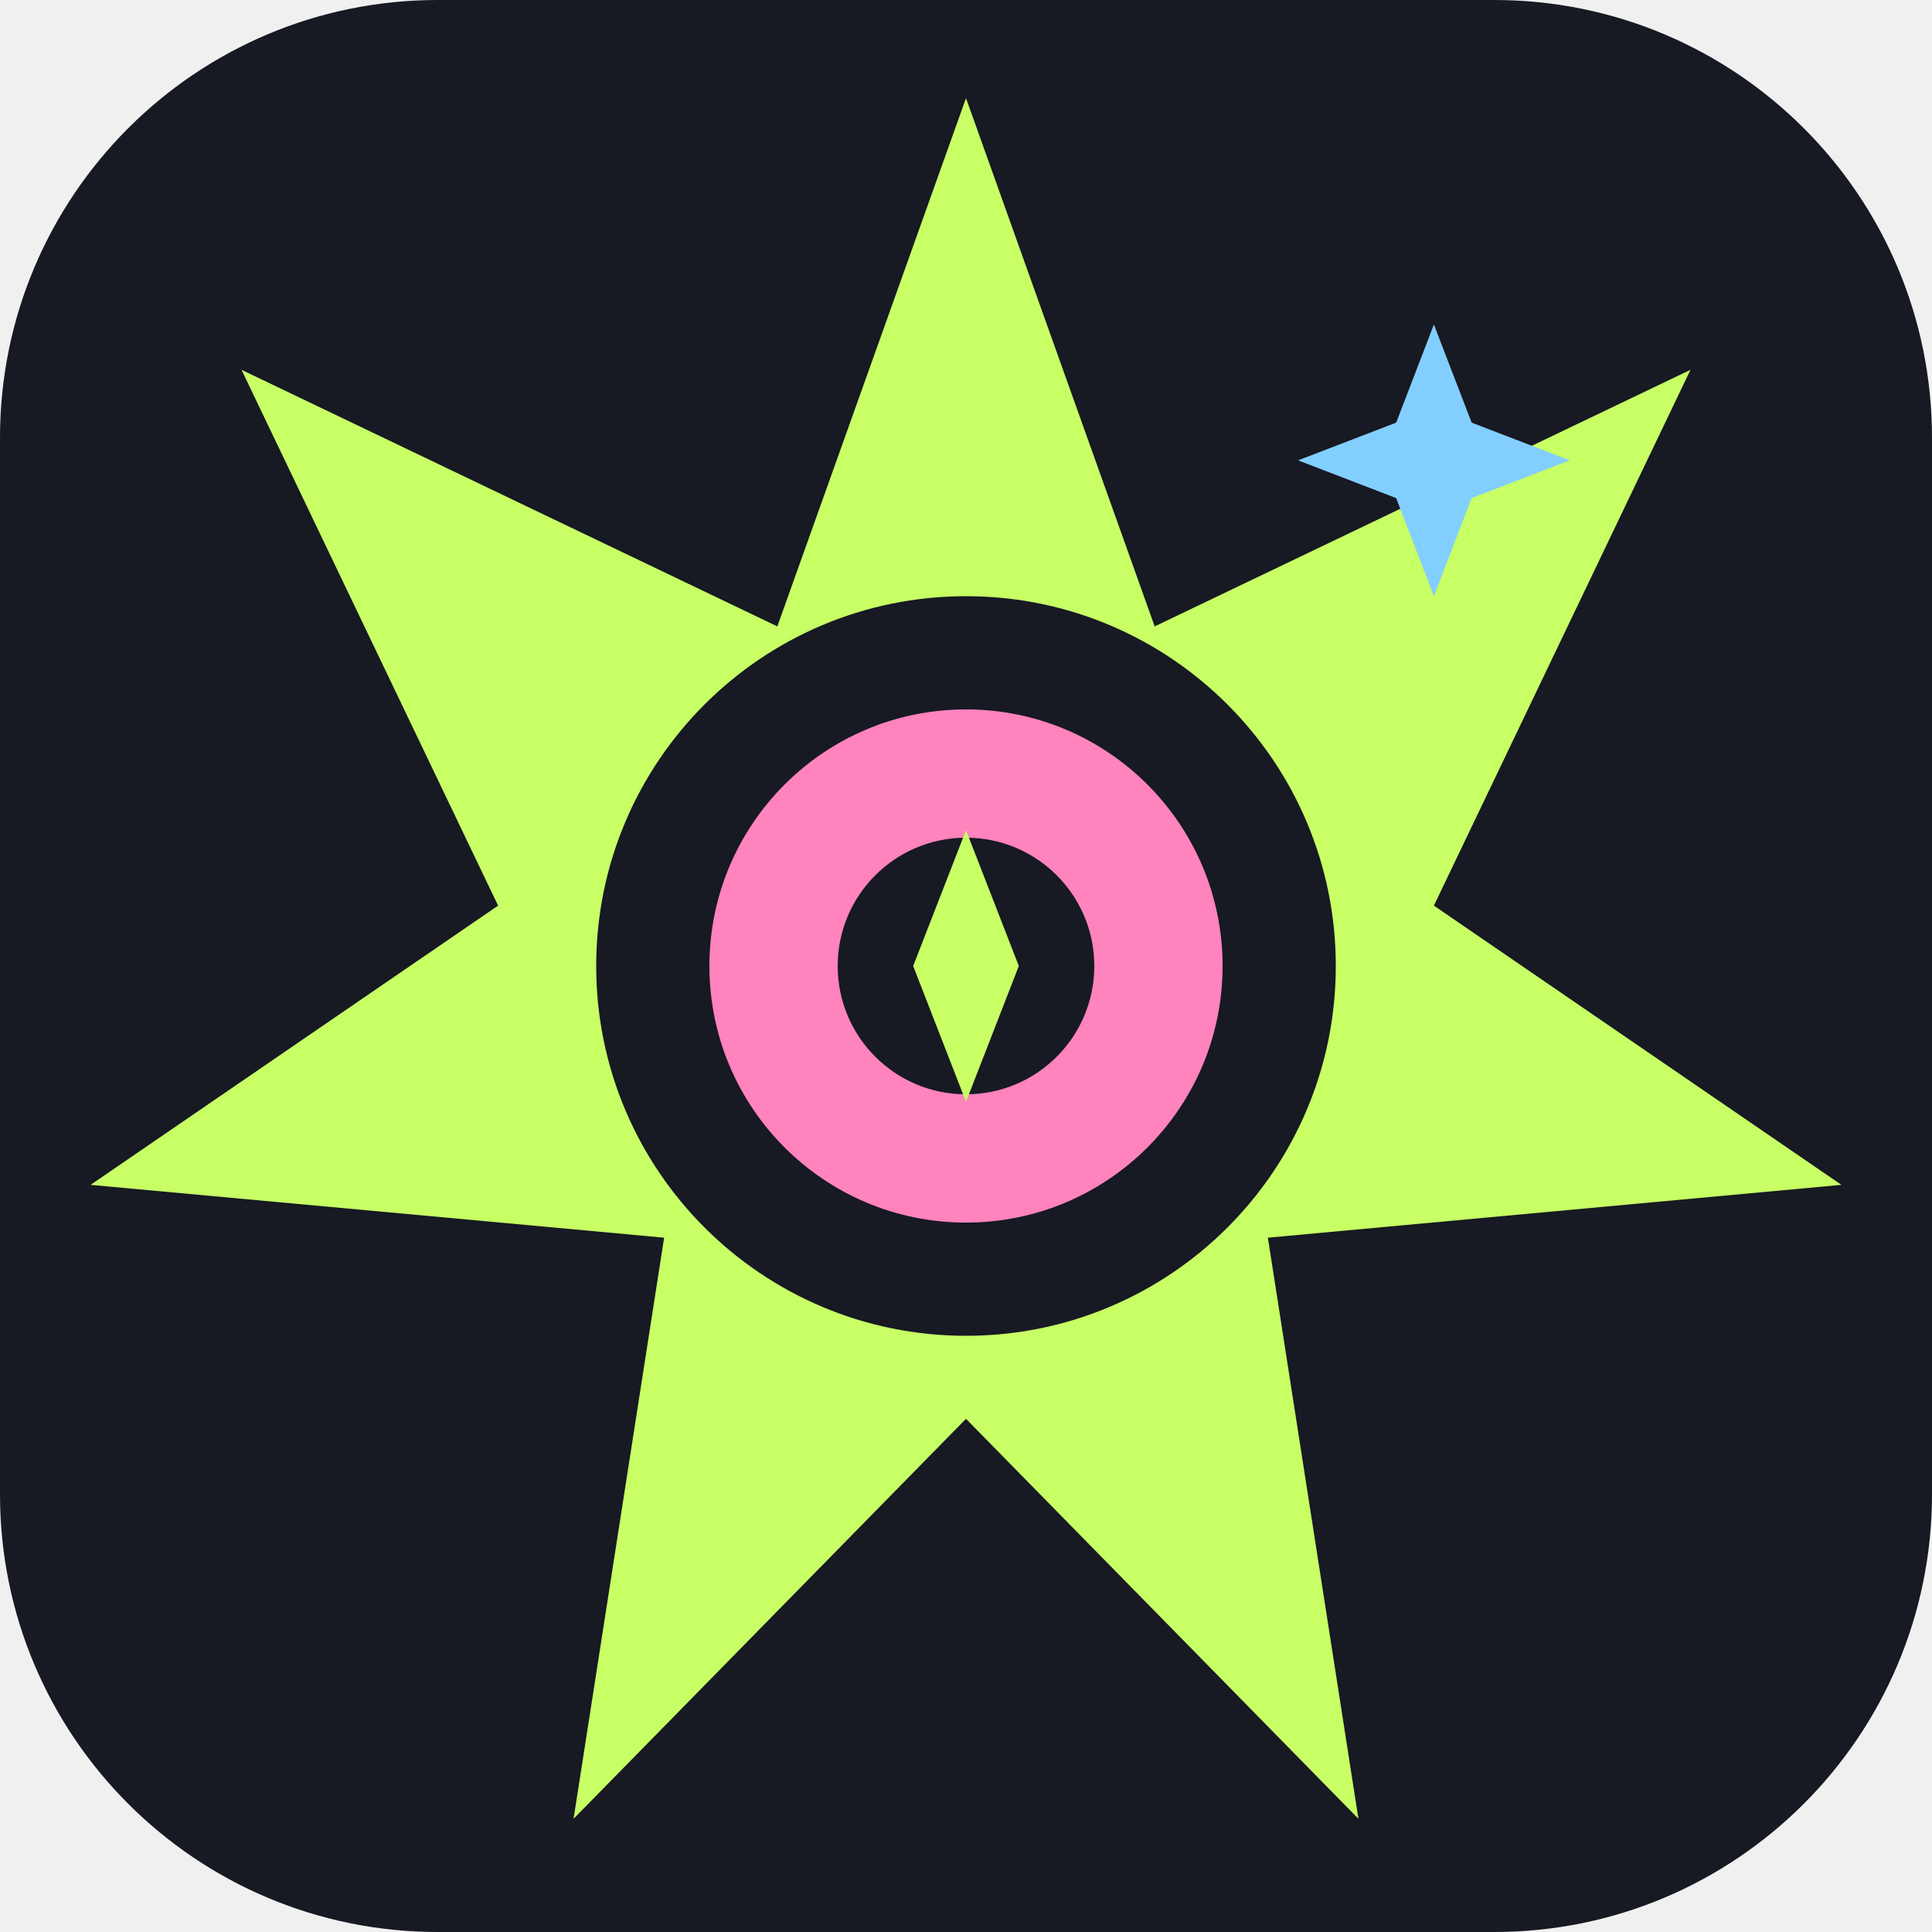
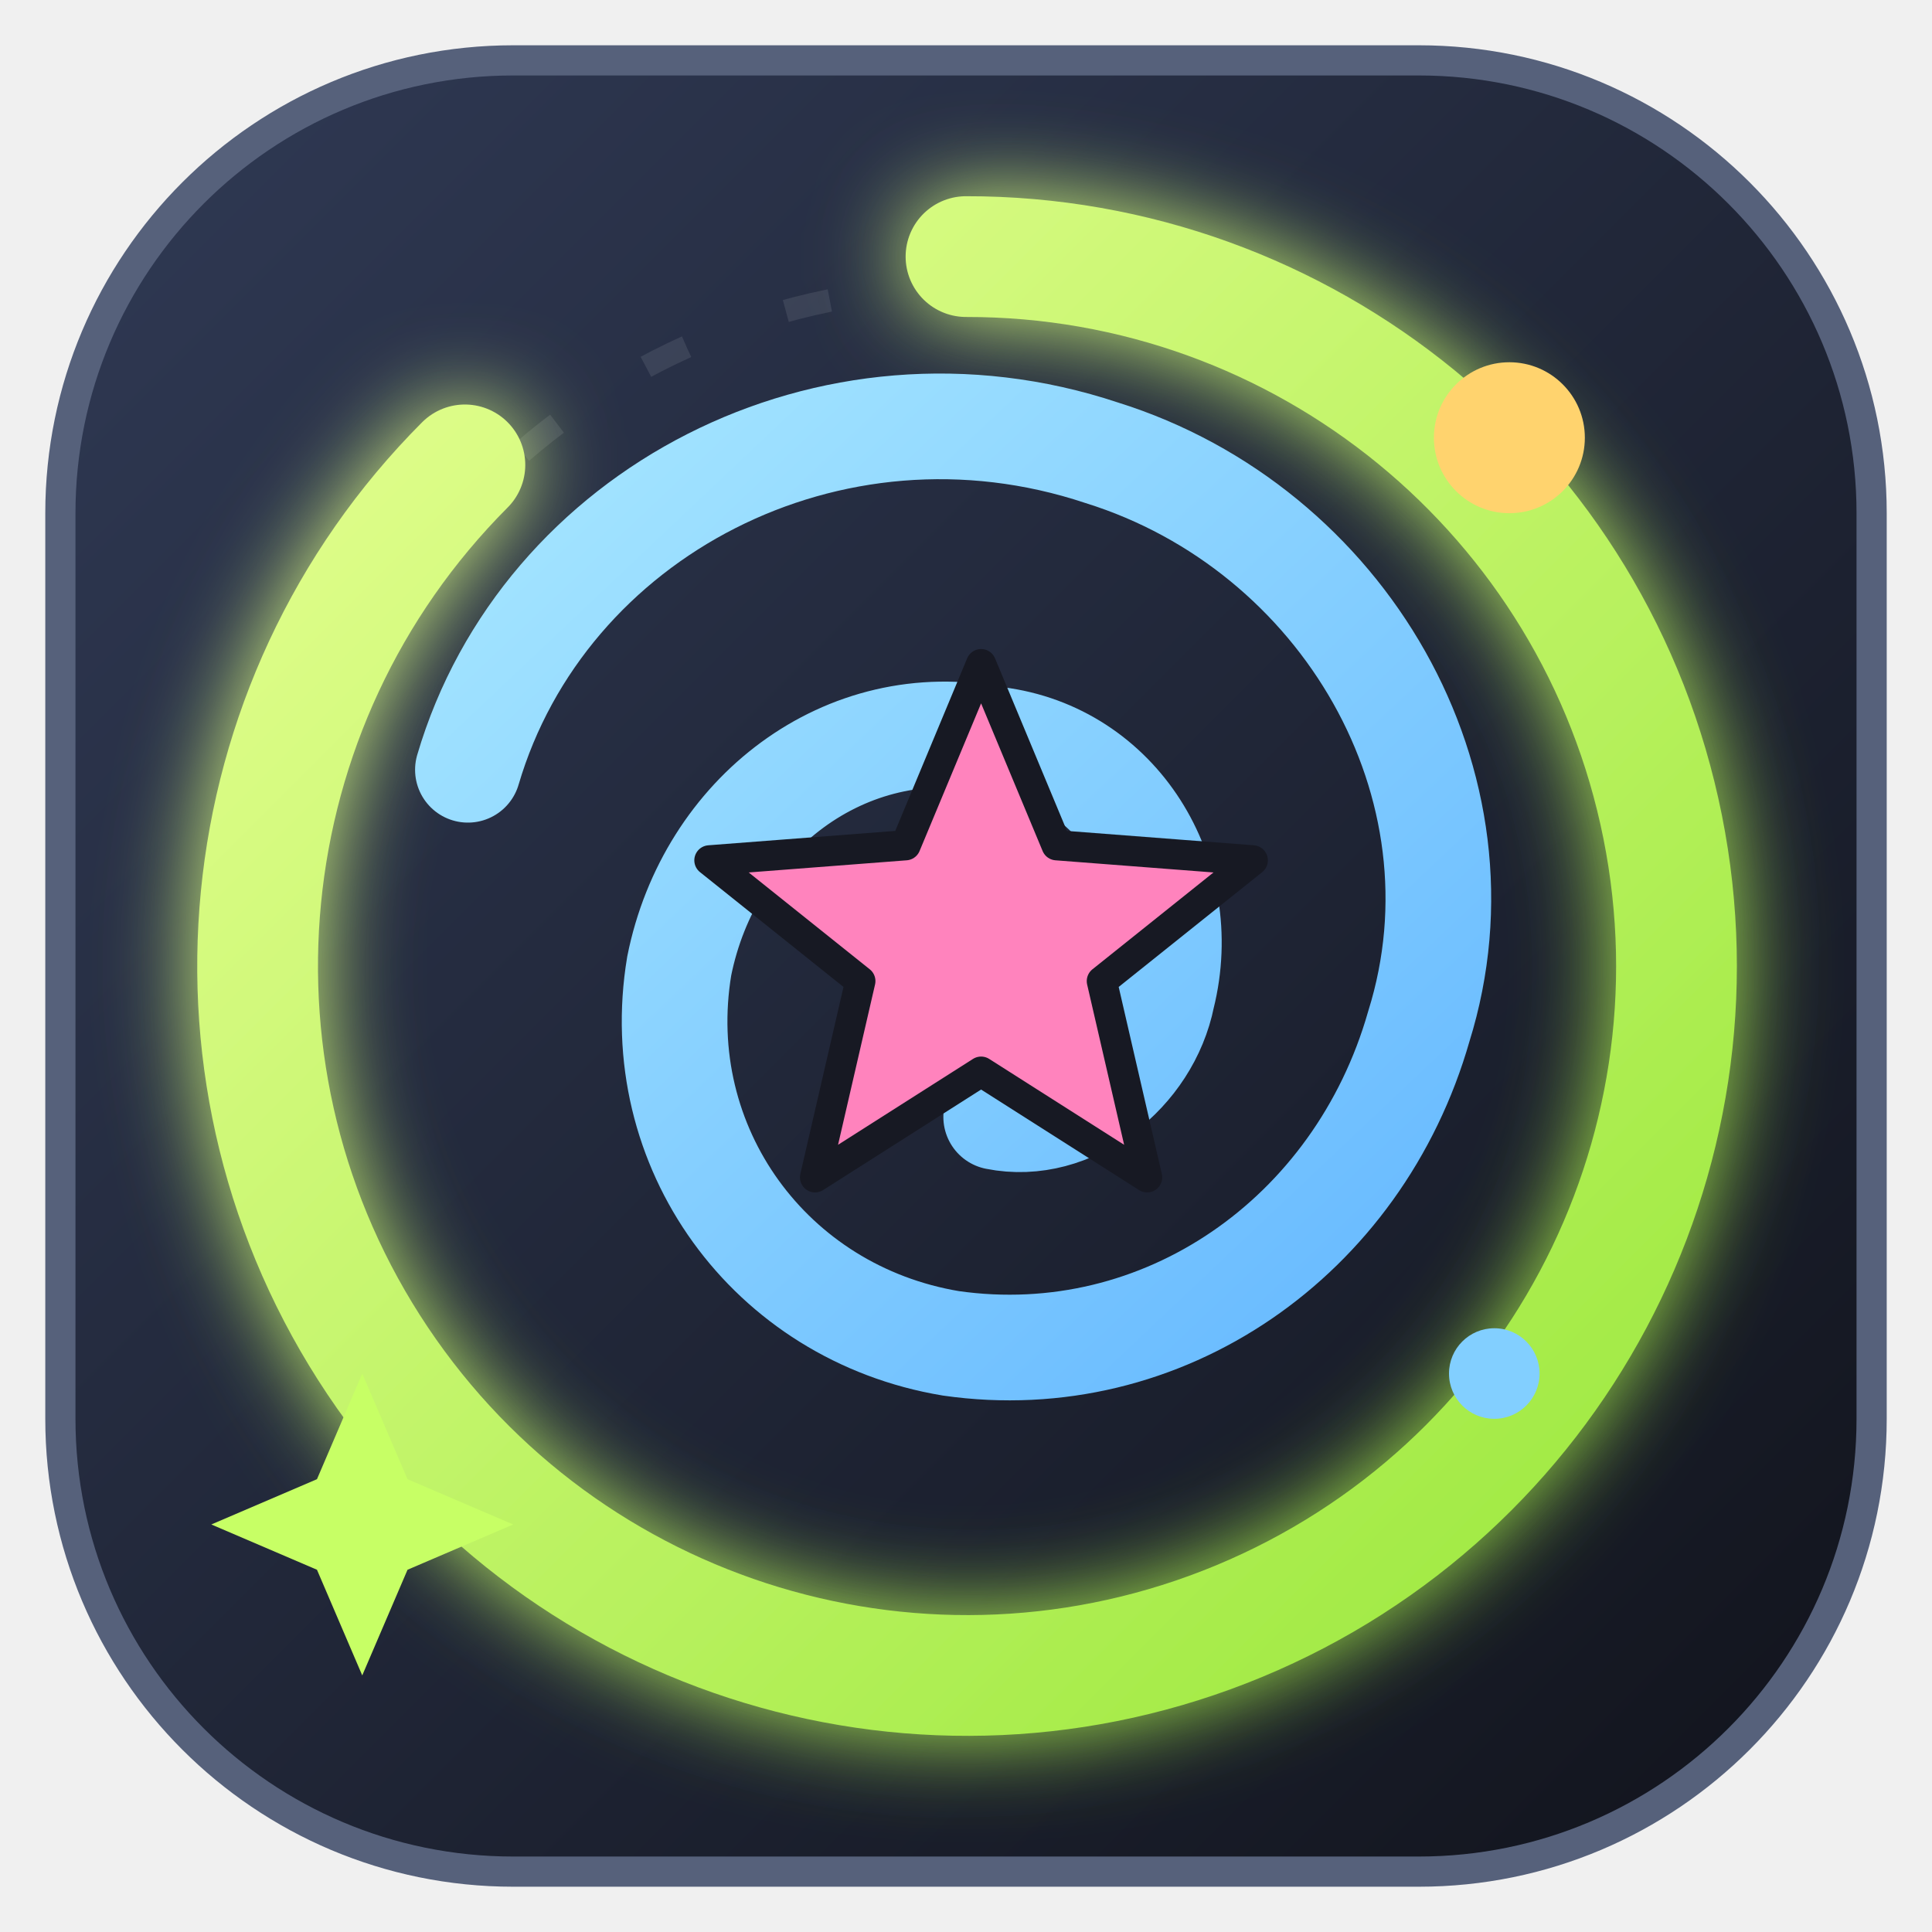
- <svg xmlns="http://www.w3.org/2000/svg" viewBox="0 0 256 256" role="img" aria-labelledby="title">
-   <rect width="256" height="256" rx="58" fill="#171923" />
-   <path d="M128 13 153 83 224 49 190 120 244 157 168 164 180 241 128 188 76 241 88 164 12 157 66 120 32 49 103 83Z" fill="#c7ff65" />
-   <circle cx="128" cy="128" r="49" fill="#171923" />
-   <circle cx="128" cy="128" r="34" fill="#ff83bd" />
-   <circle cx="128" cy="128" r="17" fill="#171923" />
-   <path d="m121 128 7-18 7 18-7 18Z" fill="#c7ff65" />
-   <path d="m190 43 5 13 13 5-13 5-5 13-5-13-13-5 13-5Z" fill="#82cfff" />
+ <svg xmlns="http://www.w3.org/2000/svg" viewBox="0 0 128 128" role="img" aria-labelledby="title desc">
+   <defs>
+     <linearGradient id="bg" x1="0" y1="0" x2="1" y2="1">
+       <stop offset="0" stop-color="#303a55" />
+       <stop offset="1" stop-color="#11131b" />
+     </linearGradient>
+     <linearGradient id="lime" x1="0" y1="0" x2="1" y2="1">
+       <stop offset="0" stop-color="#e5ff91" />
+       <stop offset="1" stop-color="#9be83d" />
+     </linearGradient>
+     <linearGradient id="blue" x1="0" y1="0" x2="1" y2="1">
+       <stop offset="0" stop-color="#a7e7ff" />
+       <stop offset="1" stop-color="#65b8ff" />
+     </linearGradient>
+     <filter id="glow" x="-50%" y="-50%" width="200%" height="200%">
+       <feGaussianBlur stdDeviation="3" result="blur" />
+       <feMerge>
+         <feMergeNode in="blur" />
+         <feMergeNode in="SourceGraphic" />
+       </feMerge>
+     </filter>
+   </defs>
+   <rect x="4" y="4" width="120" height="120" rx="30" fill="url(#bg)" stroke="#56617b" stroke-width="2" />
+   <circle cx="64" cy="64" r="45" fill="none" stroke="#ffffff" stroke-opacity=".09" stroke-width="1.5" stroke-dasharray="3 7" />
+   <path d="M64 17a47 47 0 1 1-33.2 13.8" fill="none" stroke="url(#lime)" stroke-width="8" stroke-linecap="round" filter="url(#glow)" />
+   <path d="M31 51c5-17 24-27 42-21 16 5 26 22 21 38-4 14-17 23-31 21-12-2-20-13-18-25 2-10 11-17 21-15 8 1 13 9 11 17-1 5-6 9-11 8" fill="none" stroke="url(#blue)" stroke-width="7" stroke-linecap="round" />
+   <path d="M65 44l5 12 13 1-10 8 3 13-11-7-11 7 3-13-10-8 13-1z" fill="#ff83bd" stroke="#171923" stroke-width="2" stroke-linejoin="round" />
+   <circle cx="100" cy="29" r="5" fill="#ffd36e" />
+   <path d="M24 91l3 7 7 3-7 3-3 7-3-7-7-3 7-3z" fill="#c7ff65" />
+   <circle cx="99" cy="91" r="3" fill="#82cfff" />
</svg>
